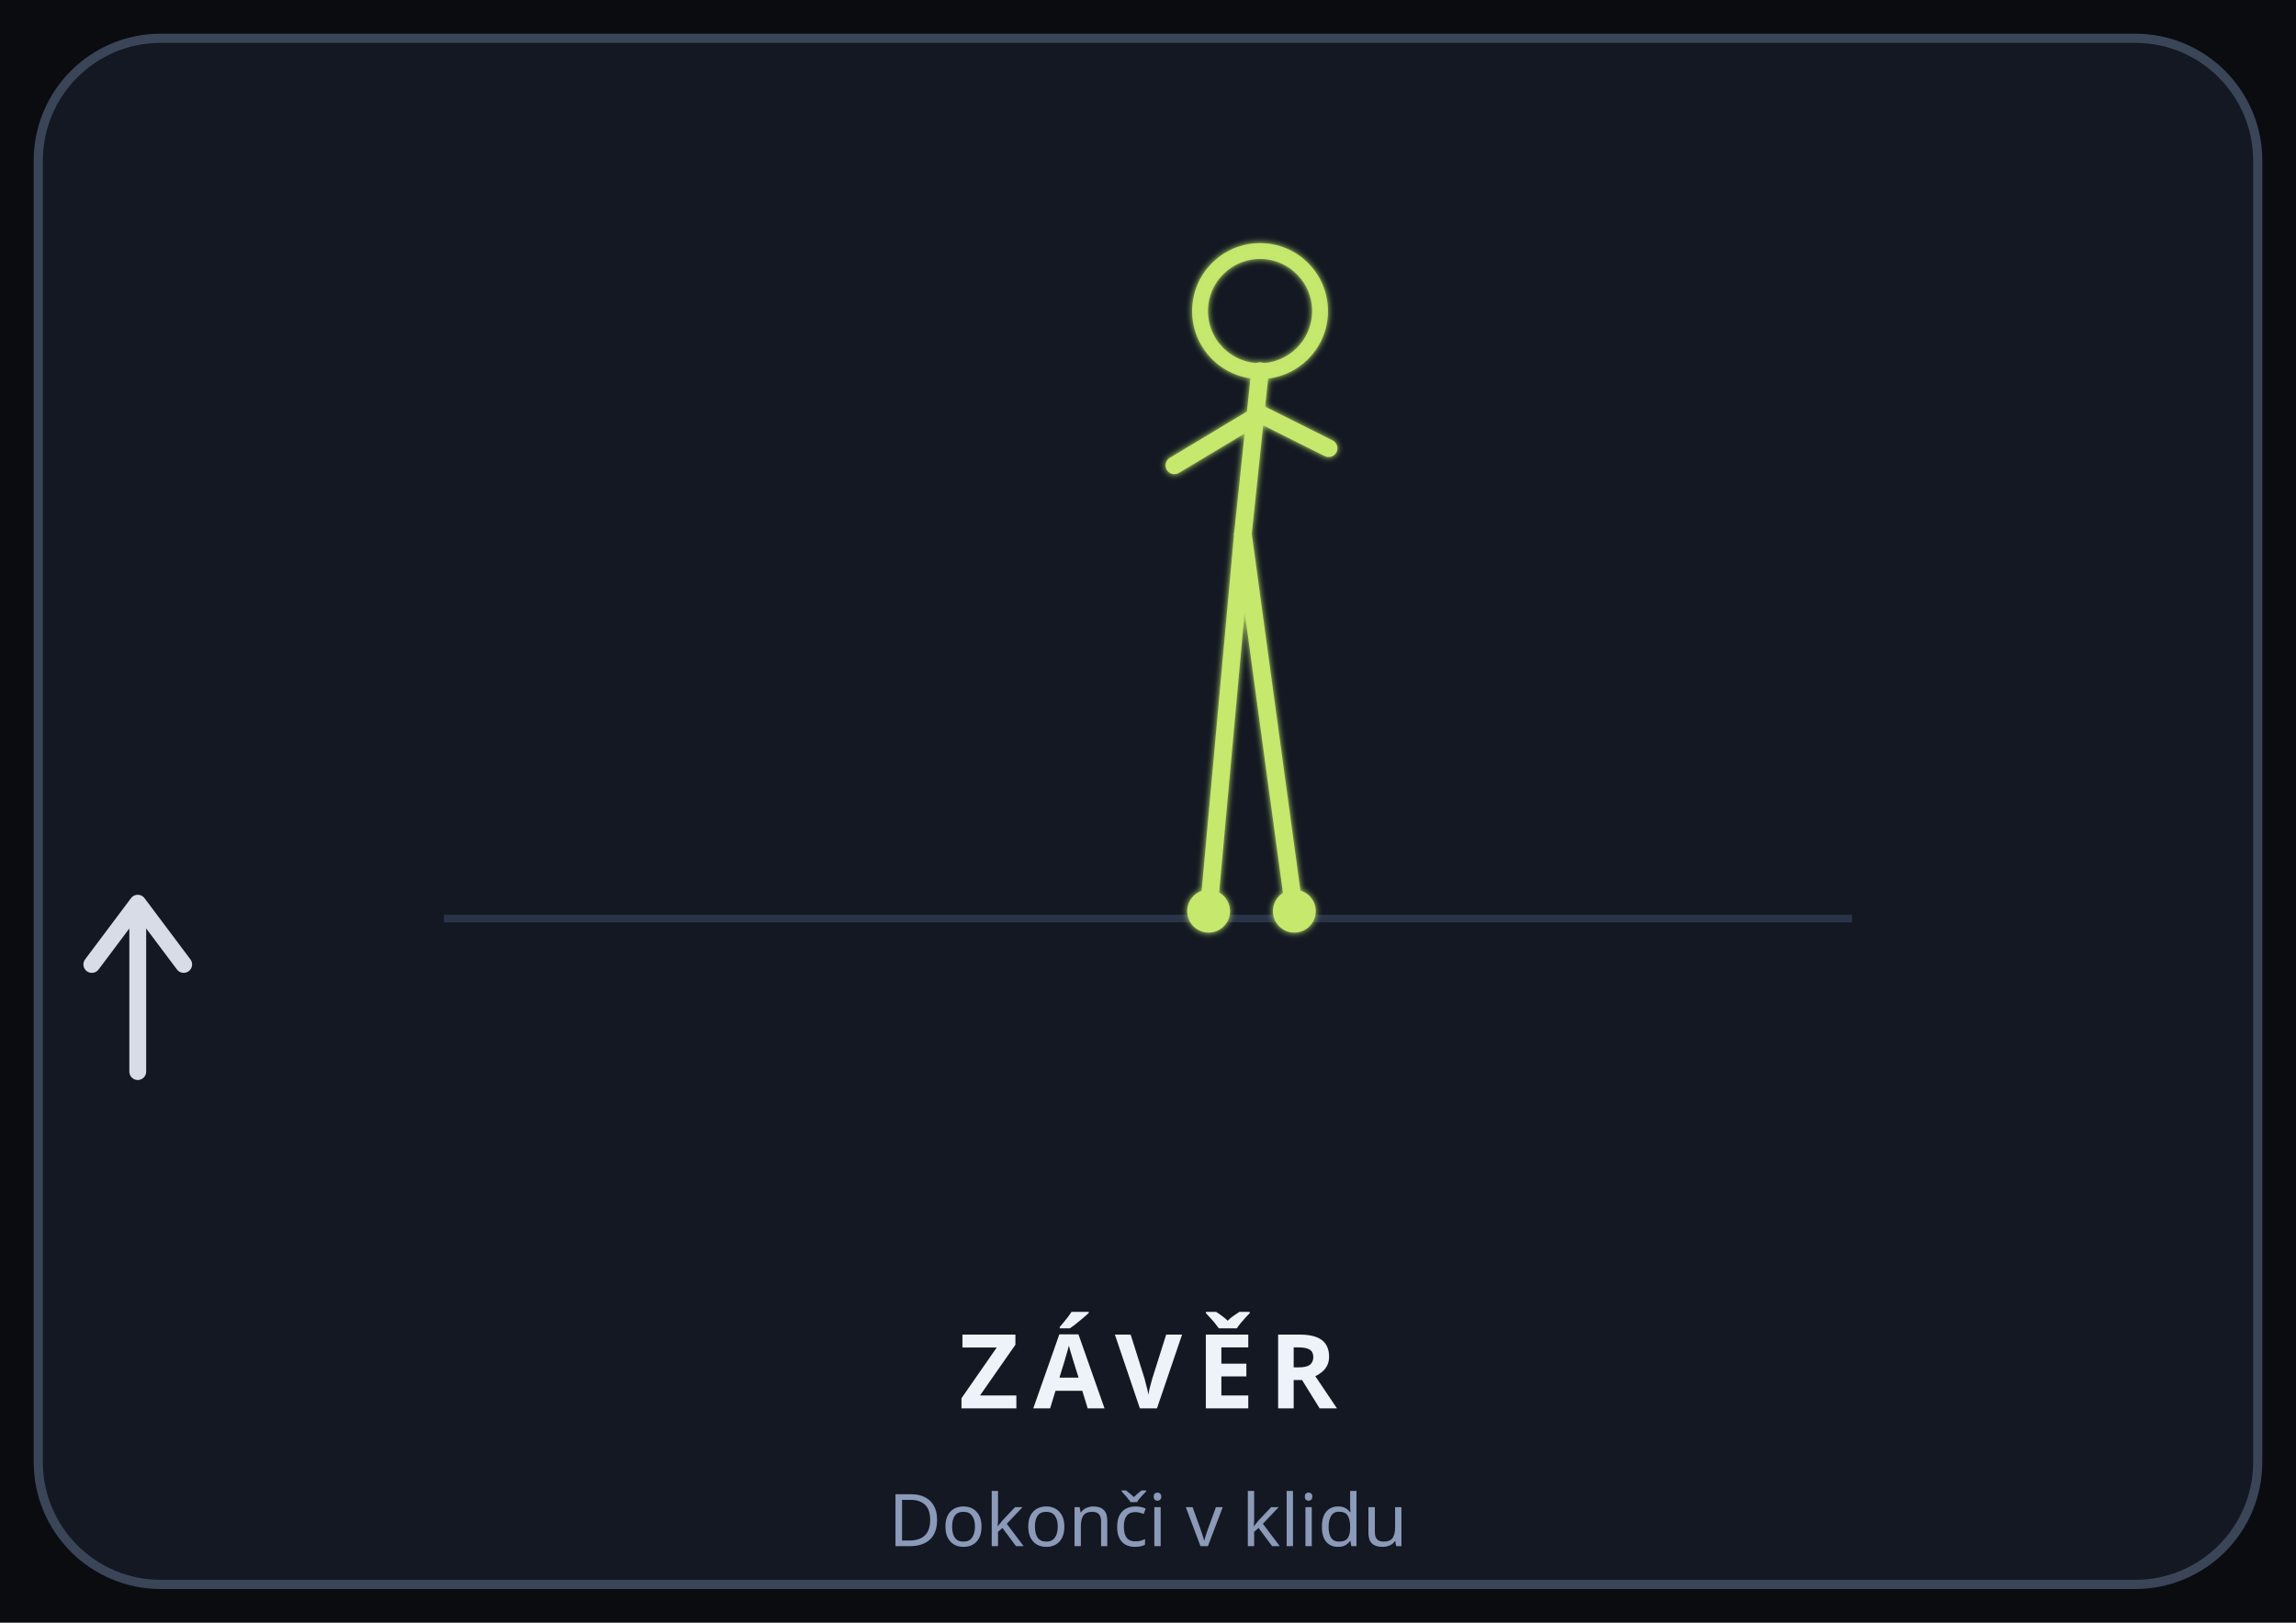
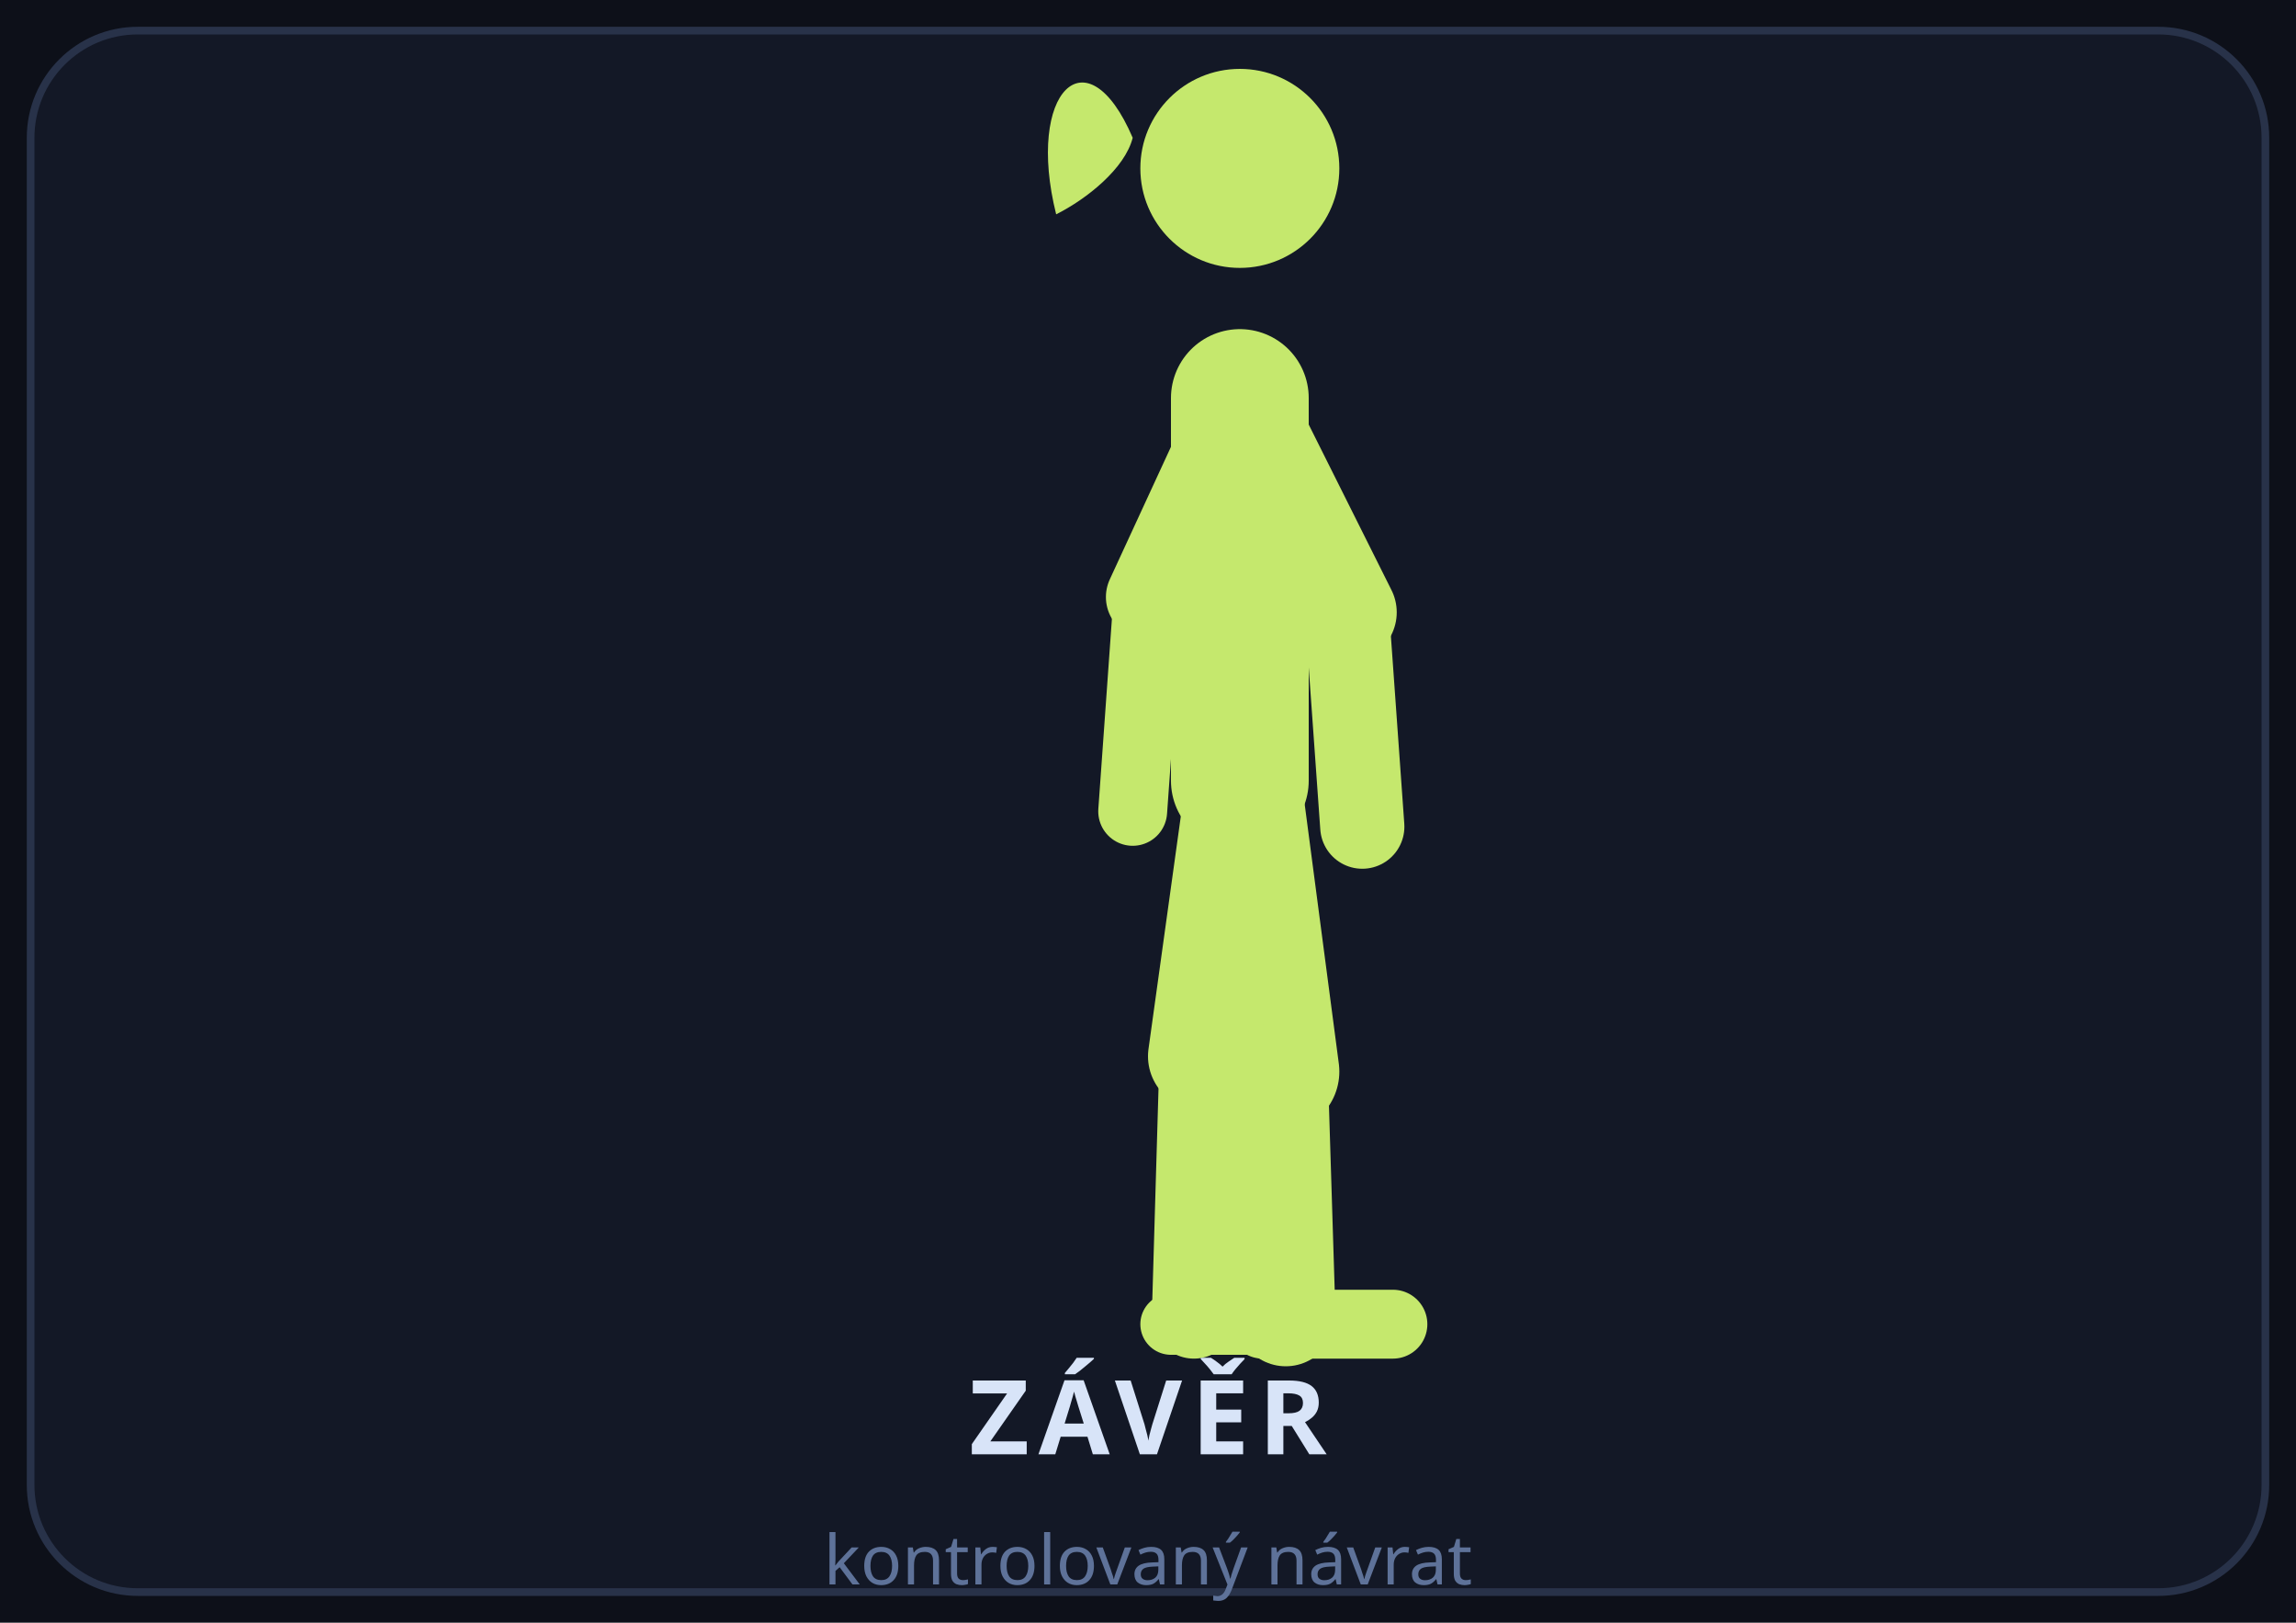
<svg xmlns="http://www.w3.org/2000/svg" viewBox="0 0 300 212" fill="none" aria-hidden="true">
-   <defs>
-     <filter id="sfGlow" x="-40%" y="-40%" width="180%" height="180%">
-       <feGaussianBlur stdDeviation="0.45" result="b" />
-       <feMerge>
-         <feMergeNode in="b" />
-         <feMergeNode in="SourceGraphic" />
-       </feMerge>
-     </filter>
-   </defs>
-   <rect width="300" height="212" fill="#0a0c10" />
-   <rect x="5" y="5" width="290" height="202" rx="16" ry="16" fill="#131822" stroke="#3a4558" stroke-width="1.2" />
-   <g transform="translate(50,12)">
-     <line x1="8" y1="108" x2="192" y2="108" stroke="#4a5f82" stroke-width="1" opacity="0.4" />
-     <g filter="url(#sfGlow)">
-       <g transform="translate(34,4) scale(1.12)">
-         <circle cx="72" cy="22" r="7" stroke="#c5e86d" stroke-width="1.85" fill="none" opacity="0.98" />
-         <path d="M72 29 L70 48" stroke="#c5e86d" stroke-width="2.05" stroke-linecap="round" stroke-linejoin="round" />
-         <path d="M70 48 L66 92" stroke="#c5e86d" stroke-width="2.05" stroke-linecap="round" stroke-linejoin="round" />
-         <path d="M70 48 L76 92" stroke="#c5e86d" stroke-width="2.05" stroke-linecap="round" stroke-linejoin="round" />
-         <path d="M72 34 L62 40" stroke="#c5e86d" stroke-width="2.05" stroke-linecap="round" stroke-linejoin="round" />
-         <path d="M72 34 L80 38" stroke="#c5e86d" stroke-width="2.05" stroke-linecap="round" stroke-linejoin="round" />
-         <circle cx="66" cy="92" r="2.5" fill="#c5e86d" />
-         <circle cx="76" cy="92" r="2.5" fill="#c5e86d" />
-       </g>
-     </g>
-   </g>
-   <g transform="translate(18,118)" stroke="#e8edf7" stroke-width="2.2" stroke-linecap="round" stroke-linejoin="round" fill="none" opacity="0.92">
-     <path d="M0 22 L0 0 M-6 8 L0 0 L6 8" />
-   </g>
-   <text x="150" y="184" text-anchor="middle" fill="#eef2f9" font-family="Segoe UI,system-ui,sans-serif" font-size="13.5" font-weight="700" letter-spacing="0.14em">ZÁVĚR</text>
-   <text x="150" y="202" text-anchor="middle" fill="#8b9ab8" font-family="Segoe UI,system-ui,sans-serif" font-size="9.5">Dokonči v klidu</text>
+   <rect width="300" height="212" fill="#0d1019" />
+   <rect x="4" y="4" width="292" height="204" rx="14" fill="#131826" stroke="#283249" stroke-width="1" />
+   <line x1="162" y1="52" x2="150" y2="78" stroke="#c5e86d" stroke-width="11" stroke-linecap="round" stroke-linejoin="round" />
+   <line x1="150" y1="78" x2="148" y2="106" stroke="#c5e86d" stroke-width="9" stroke-linecap="round" stroke-linejoin="round" />
+   <line x1="162" y1="102" x2="157" y2="138" stroke="#c5e86d" stroke-width="14" stroke-linecap="round" stroke-linejoin="round" />
+   <line x1="157" y1="138" x2="156" y2="172" stroke="#c5e86d" stroke-width="11" stroke-linecap="round" stroke-linejoin="round" />
+   <line x1="153" y1="173" x2="170" y2="173" stroke="#c5e86d" stroke-width="8" stroke-linecap="round" stroke-linejoin="round" />
+   <line x1="162" y1="52" x2="162" y2="102" stroke="#c5e86d" stroke-width="18" stroke-linecap="round" stroke-linejoin="round" />
+   <line x1="162" y1="102" x2="167" y2="140" stroke="#c5e86d" stroke-width="16" stroke-linecap="round" stroke-linejoin="round" />
+   <line x1="167" y1="140" x2="168" y2="172" stroke="#c5e86d" stroke-width="13" stroke-linecap="round" stroke-linejoin="round" />
+   <line x1="165" y1="173" x2="182" y2="173" stroke="#c5e86d" stroke-width="9" stroke-linecap="round" stroke-linejoin="round" />
+   <line x1="162" y1="52" x2="176" y2="80" stroke="#c5e86d" stroke-width="13" stroke-linecap="round" stroke-linejoin="round" />
+   <line x1="176" y1="80" x2="178" y2="108" stroke="#c5e86d" stroke-width="11" stroke-linecap="round" stroke-linejoin="round" />
+   <path d="M148 18 C142 4 134 12 138 28 C142 26 147 22 148 18Z" fill="#c5e86d" />
+   <circle cx="162" cy="22" r="13" fill="#c5e86d" />
+   <text x="150" y="190" text-anchor="middle" fill="#d8e4f8" font-family="'Segoe UI',system-ui,sans-serif" font-size="13.5" font-weight="700" letter-spacing="0.09em">ZÁVĚR</text>
+   <text x="150" y="207" text-anchor="middle" fill="#5e7299" font-family="'Segoe UI',system-ui,sans-serif" font-size="9" font-weight="400">kontrolovaný návrat</text>
</svg>
